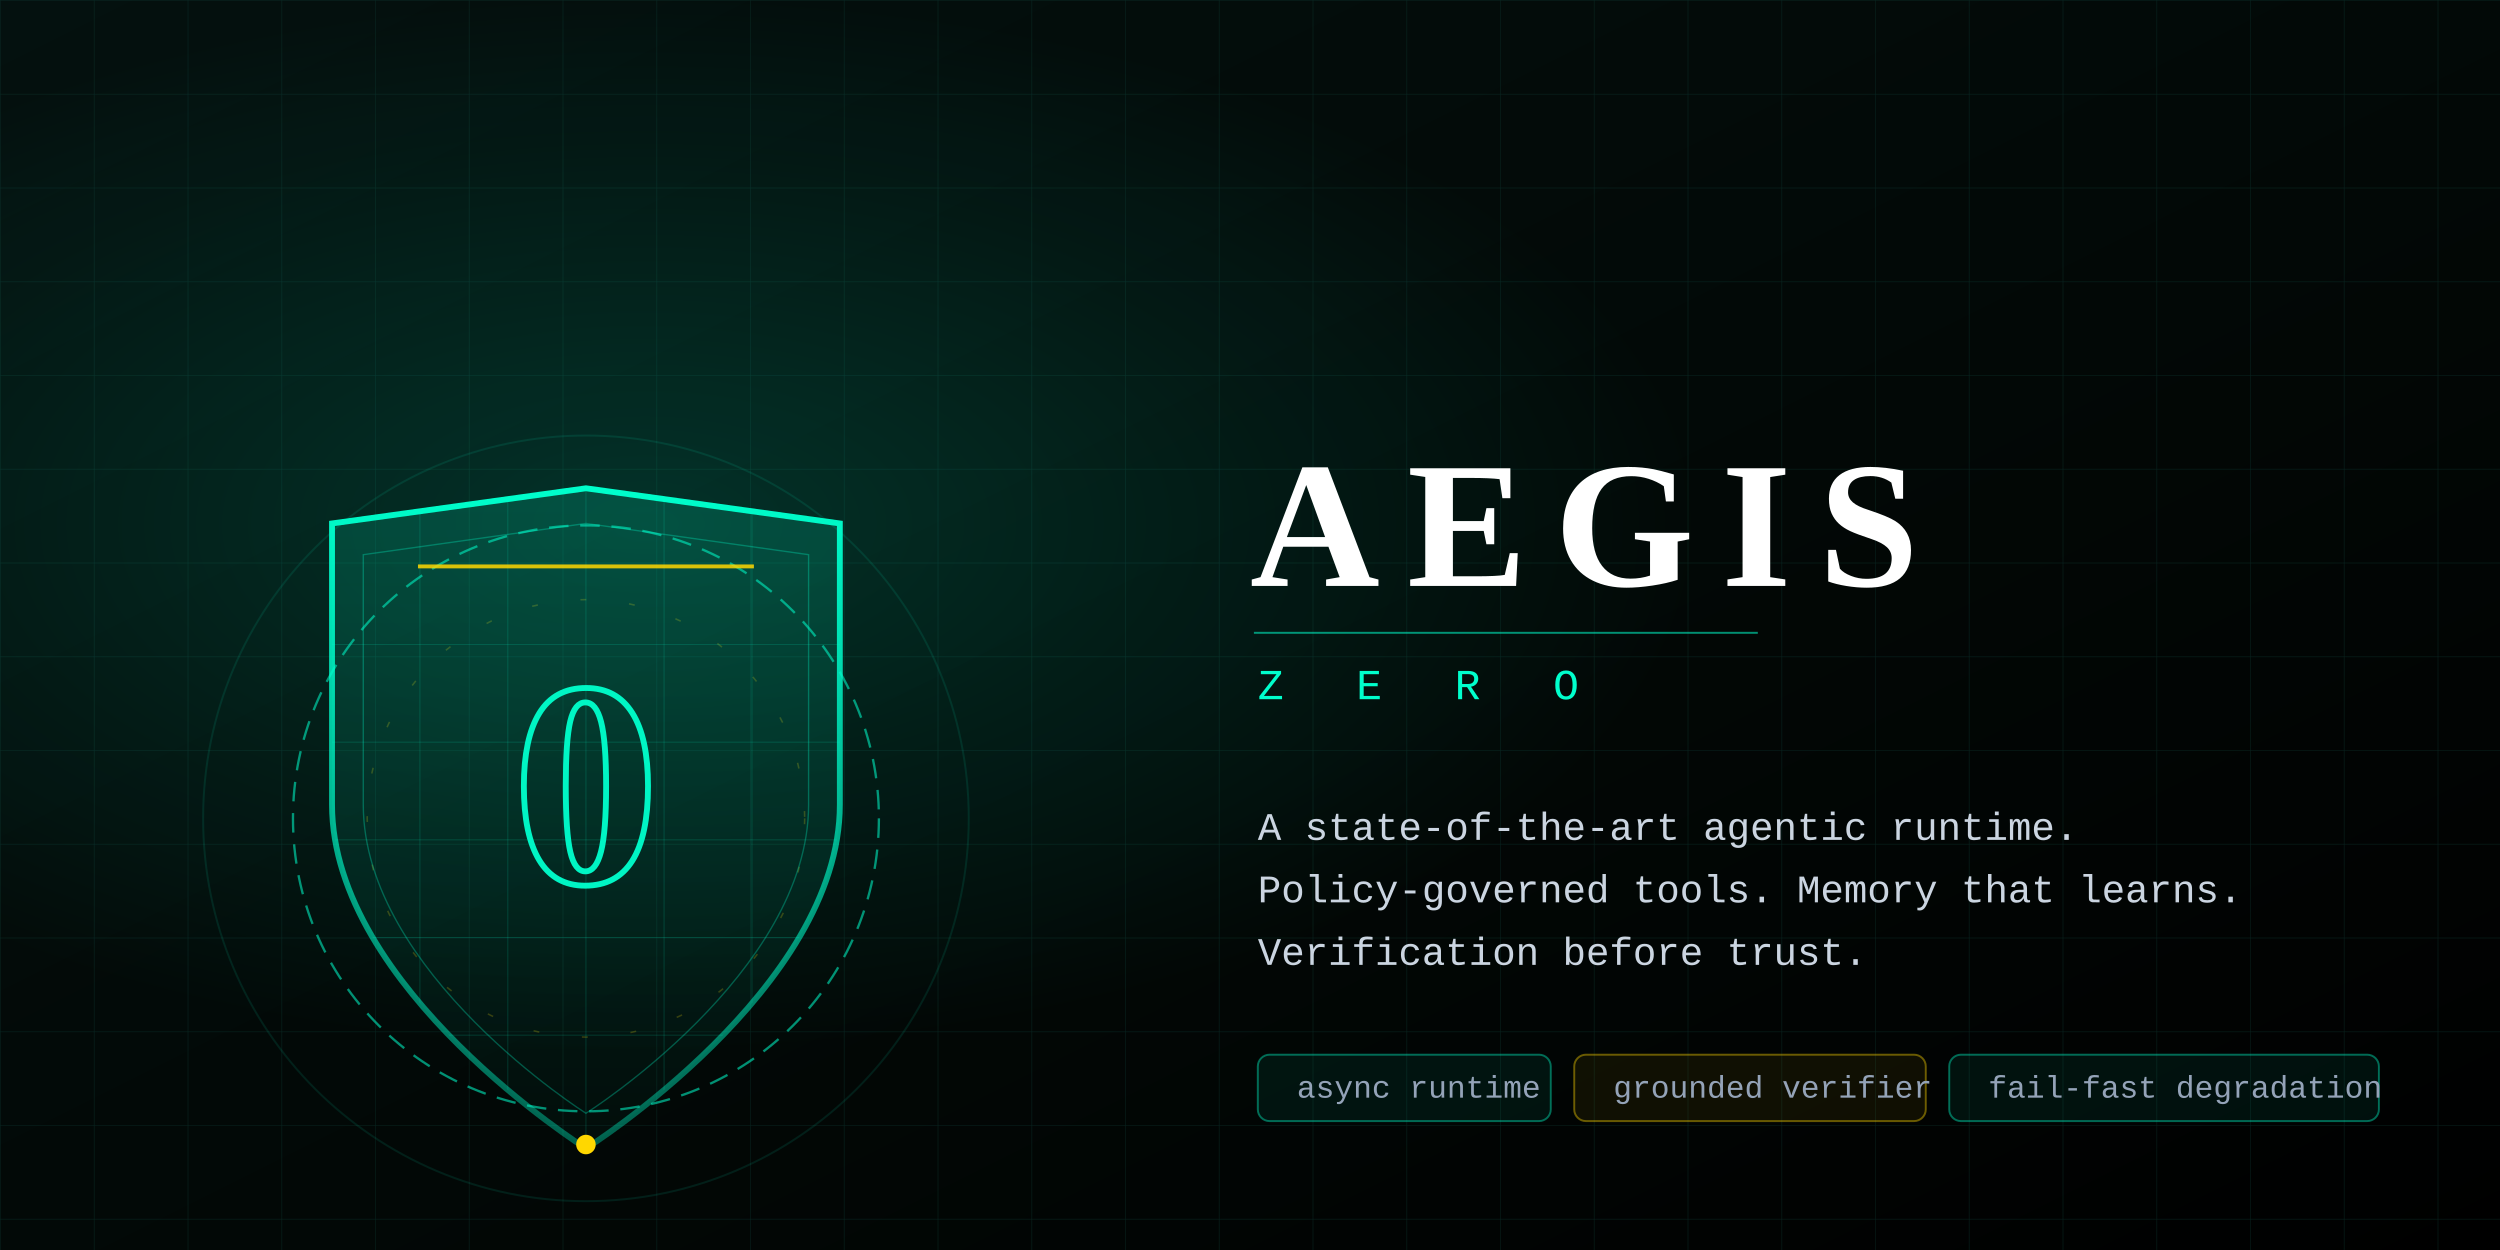
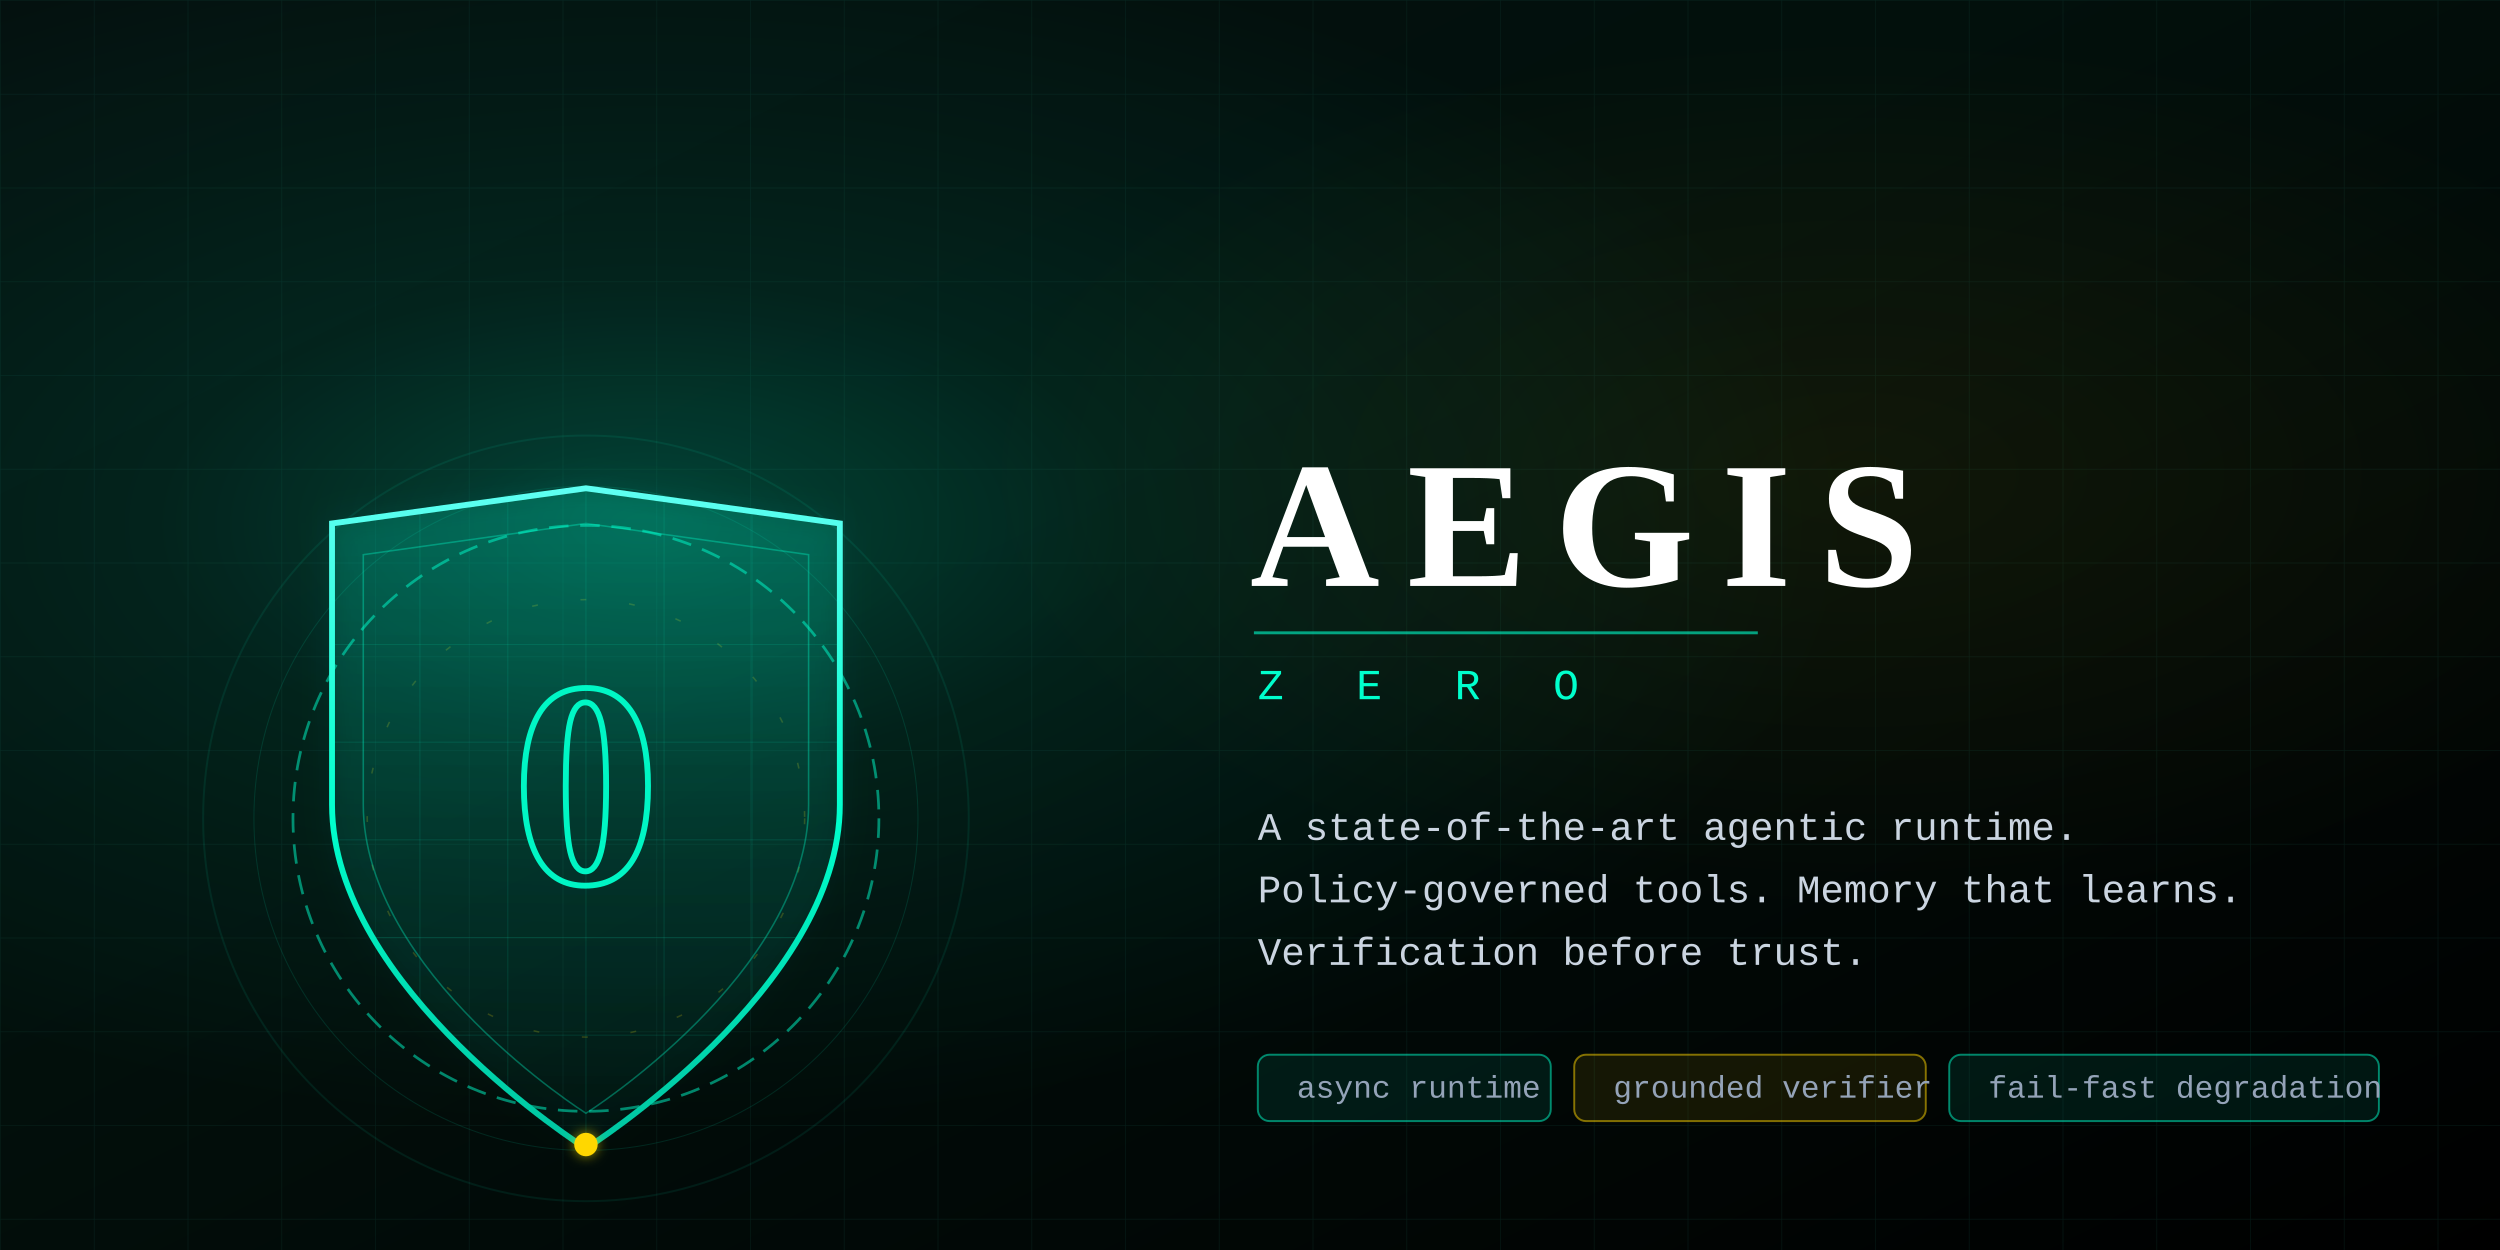
<svg xmlns="http://www.w3.org/2000/svg" viewBox="0 0 1280 640" width="1280" height="640" font-family="Georgia, 'Times New Roman', serif">
  <defs>
    <linearGradient id="bg" x1="0" y1="0" x2="1" y2="1">
      <stop offset="0%" stop-color="#04110f" />
-       <stop offset="55%" stop-color="#020806" />
+       <stop offset="40%" stop-color="#02100c" />
+       <stop offset="70%" stop-color="#010806" />
      <stop offset="100%" stop-color="#000000" />
    </linearGradient>
-     <radialGradient id="glow" cx="26%" cy="42%" r="42%">
-       <stop offset="0%" stop-color="#00ffcc" stop-opacity="0.16" />
+     <radialGradient id="glow" cx="26%" cy="42%" r="48%">
+       <stop offset="0%" stop-color="#00ffcc" stop-opacity="0.22" />
+       <stop offset="40%" stop-color="#00ffcc" stop-opacity="0.08" />
      <stop offset="100%" stop-color="#00ffcc" stop-opacity="0" />
    </radialGradient>
+     <radialGradient id="accentGlow" cx="74%" cy="38%" r="35%">
+       <stop offset="0%" stop-color="#ffd700" stop-opacity="0.06" />
+       <stop offset="100%" stop-color="#ffd700" stop-opacity="0" />
+     </radialGradient>
    <linearGradient id="shieldFill" x1="0" y1="0" x2="0" y2="1">
-       <stop offset="0%" stop-color="#00ffcc" stop-opacity="0.16" />
+       <stop offset="0%" stop-color="#00ffcc" stop-opacity="0.18" />
+       <stop offset="50%" stop-color="#00ffcc" stop-opacity="0.08" />
      <stop offset="100%" stop-color="#00ffcc" stop-opacity="0.02" />
    </linearGradient>
    <linearGradient id="shieldStroke" x1="0" y1="0" x2="0" y2="1">
-       <stop offset="0%" stop-color="#00ffcc" />
-       <stop offset="100%" stop-color="#00ffcc" stop-opacity="0.35" />
+       <stop offset="0%" stop-color="#5ffff2" />
+       <stop offset="50%" stop-color="#00ffcc" />
+       <stop offset="100%" stop-color="#00c4a0" />
    </linearGradient>
    <pattern id="grid" width="48" height="48" patternUnits="userSpaceOnUse">
-       <path d="M48 0 L0 0 0 48" fill="none" stroke="#0c3b34" stroke-width="0.6" opacity="0.5" />
+       <path d="M48 0 L0 0 0 48" fill="none" stroke="#0c3b34" stroke-width="0.6" opacity="0.4" />
    </pattern>
+     <filter id="shieldAura" x="-30%" y="-30%" width="160%" height="160%">
+       <feGaussianBlur stdDeviation="8" result="blur" />
+       <feColorMatrix in="blur" type="matrix" values="0 0 0 0 0                 0 1 0 0 0.9                 0 0 0 0 0.85                 0 0 0 0.5 0" result="glow" />
+       <feMerge>
+         <feMergeNode in="glow" />
+         <feMergeNode in="SourceGraphic" />
+       </feMerge>
+     </filter>
+     <filter id="goldGlow" x="-50%" y="-50%" width="200%" height="200%">
+       <feGaussianBlur stdDeviation="3" result="blur" />
+       <feColorMatrix in="blur" type="matrix" values="0 0 0 0 1                 0 0 0 0 0.84                 0 0 0 0 0                 0 0 0 0.6 0" result="glow" />
+       <feMerge>
+         <feMergeNode in="glow" />
+         <feMergeNode in="SourceGraphic" />
+       </feMerge>
+     </filter>
    <clipPath id="sc">
      <path d="M300 250 L430 268 L430 412 C430 506 300 588 300 588 C300 588 170 506 170 412 L170 268 Z" />
    </clipPath>
  </defs>
  <rect width="1280" height="640" fill="url(#bg)" />
  <rect width="1280" height="640" fill="url(#grid)" />
  <rect width="1280" height="640" fill="url(#glow)" />
+   <rect width="1280" height="640" fill="url(#accentGlow)" />
  <g>
-     <circle cx="300" cy="419" r="196" fill="none" stroke="#00ffcc" stroke-width="1" stroke-opacity="0.10" />
-     <circle cx="300" cy="419" r="150" fill="none" stroke="#00ffcc" stroke-width="1.2" stroke-opacity="0.55" stroke-dasharray="10 6" />
-     <circle cx="300" cy="419" r="112" fill="none" stroke="#ffd700" stroke-width="0.8" stroke-opacity="0.22" stroke-dasharray="3 22" />
-     <path d="M300 250 L430 268 L430 412 C430 506 300 588 300 588 C300 588 170 506 170 412 L170 268 Z" fill="url(#shieldFill)" />
-     <g clip-path="url(#sc)" stroke="#00ffcc" stroke-width="0.5" stroke-opacity="0.16">
+     <circle cx="300" cy="419" r="196" fill="none" stroke="#00ffcc" stroke-width="1" stroke-opacity="0.08" />
+     <circle cx="300" cy="419" r="170" fill="none" stroke="#00ffcc" stroke-width="0.5" stroke-opacity="0.12" />
+     <circle cx="300" cy="419" r="150" fill="none" stroke="#00ffcc" stroke-width="1.4" stroke-opacity="0.5" stroke-dasharray="10 6" />
+     <circle cx="300" cy="419" r="112" fill="none" stroke="#ffd700" stroke-width="0.8" stroke-opacity="0.2" stroke-dasharray="3 22" />
+     <g filter="url(#shieldAura)">
+       <path d="M300 250 L430 268 L430 412 C430 506 300 588 300 588 C300 588 170 506 170 412 L170 268 Z" fill="url(#shieldFill)" />
+     </g>
+     <g clip-path="url(#sc)" stroke="#00ffcc" stroke-width="0.5" stroke-opacity="0.12">
      <line x1="170" y1="330" x2="430" y2="330" />
      <line x1="170" y1="380" x2="430" y2="380" />
      <line x1="170" y1="430" x2="430" y2="430" />
      <line x1="170" y1="480" x2="430" y2="480" />
      <line x1="170" y1="530" x2="430" y2="530" />
      <line x1="215" y1="250" x2="215" y2="588" />
      <line x1="260" y1="250" x2="260" y2="588" />
      <line x1="300" y1="250" x2="300" y2="588" />
      <line x1="340" y1="250" x2="340" y2="588" />
      <line x1="385" y1="250" x2="385" y2="588" />
    </g>
    <path d="M300 250 L430 268 L430 412 C430 506 300 588 300 588 C300 588 170 506 170 412 L170 268 Z" fill="none" stroke="url(#shieldStroke)" stroke-width="3" />
-     <path d="M300 268 L414 284 L414 412 C414 498 300 570 300 570 C300 570 186 498 186 412 L186 284 Z" fill="none" stroke="#00ffcc" stroke-width="0.7" stroke-opacity="0.3" />
-     <line x1="214" y1="290" x2="386" y2="290" stroke="#ffd700" stroke-width="2" stroke-opacity="0.85" />
+     <path d="M300 268 L414 284 L414 412 C414 498 300 570 300 570 C300 570 186 498 186 412 L186 284 Z" fill="none" stroke="#00ffcc" stroke-width="0.8" stroke-opacity="0.35" />
+     <line x1="214" y1="290" x2="386" y2="290" stroke="#ffd700" stroke-width="2.5" stroke-opacity="0.9" filter="url(#goldGlow)" />
    <text x="300" y="452" text-anchor="middle" font-size="150" font-weight="900" fill="none" stroke="#00ffcc" stroke-width="3" opacity="0.95">0</text>
-     <circle cx="300" cy="586" r="5" fill="#ffd700" />
+     <circle cx="300" cy="586" r="6" fill="#ffd700" filter="url(#goldGlow)" />
  </g>
  <text x="640" y="300" font-size="92" font-weight="900" fill="#ffffff" letter-spacing="14">AEGIS</text>
-   <line x1="642" y1="324" x2="900" y2="324" stroke="#00ffcc" stroke-width="1" stroke-opacity="0.55" />
+   <line x1="642" y1="324" x2="900" y2="324" stroke="#00ffcc" stroke-width="1.5" stroke-opacity="0.6" />
  <text x="644" y="358" font-family="'Courier New', monospace" font-size="22" fill="#00ffcc" letter-spacing="12">Z E R O</text>
  <text x="644" y="430" font-family="'Courier New', monospace" font-size="20" fill="#cbd5e1">A state-of-the-art agentic runtime.</text>
  <text x="644" y="462" font-family="'Courier New', monospace" font-size="20" fill="#cbd5e1">Policy-governed tools. Memory that learns.</text>
  <text x="644" y="494" font-family="'Courier New', monospace" font-size="20" fill="#cbd5e1">Verification before trust.</text>
  <g font-family="'Courier New', monospace" font-size="16" fill="#94a3b8">
-     <rect x="644" y="540" width="150" height="34" rx="6" fill="#00ffcc" fill-opacity="0.06" stroke="#00ffcc" stroke-opacity="0.4" />
+     <rect x="644" y="540" width="150" height="34" rx="6" fill="#00ffcc" fill-opacity="0.08" stroke="#00ffcc" stroke-opacity="0.5" />
    <text x="664" y="562">async runtime</text>
-     <rect x="806" y="540" width="180" height="34" rx="6" fill="#ffd700" fill-opacity="0.06" stroke="#ffd700" stroke-opacity="0.4" />
+     <rect x="806" y="540" width="180" height="34" rx="6" fill="#ffd700" fill-opacity="0.08" stroke="#ffd700" stroke-opacity="0.5" />
    <text x="826" y="562">grounded verifier</text>
-     <rect x="998" y="540" width="220" height="34" rx="6" fill="#00ffcc" fill-opacity="0.06" stroke="#00ffcc" stroke-opacity="0.4" />
+     <rect x="998" y="540" width="220" height="34" rx="6" fill="#00ffcc" fill-opacity="0.08" stroke="#00ffcc" stroke-opacity="0.5" />
    <text x="1018" y="562">fail-fast degradation</text>
  </g>
</svg>
